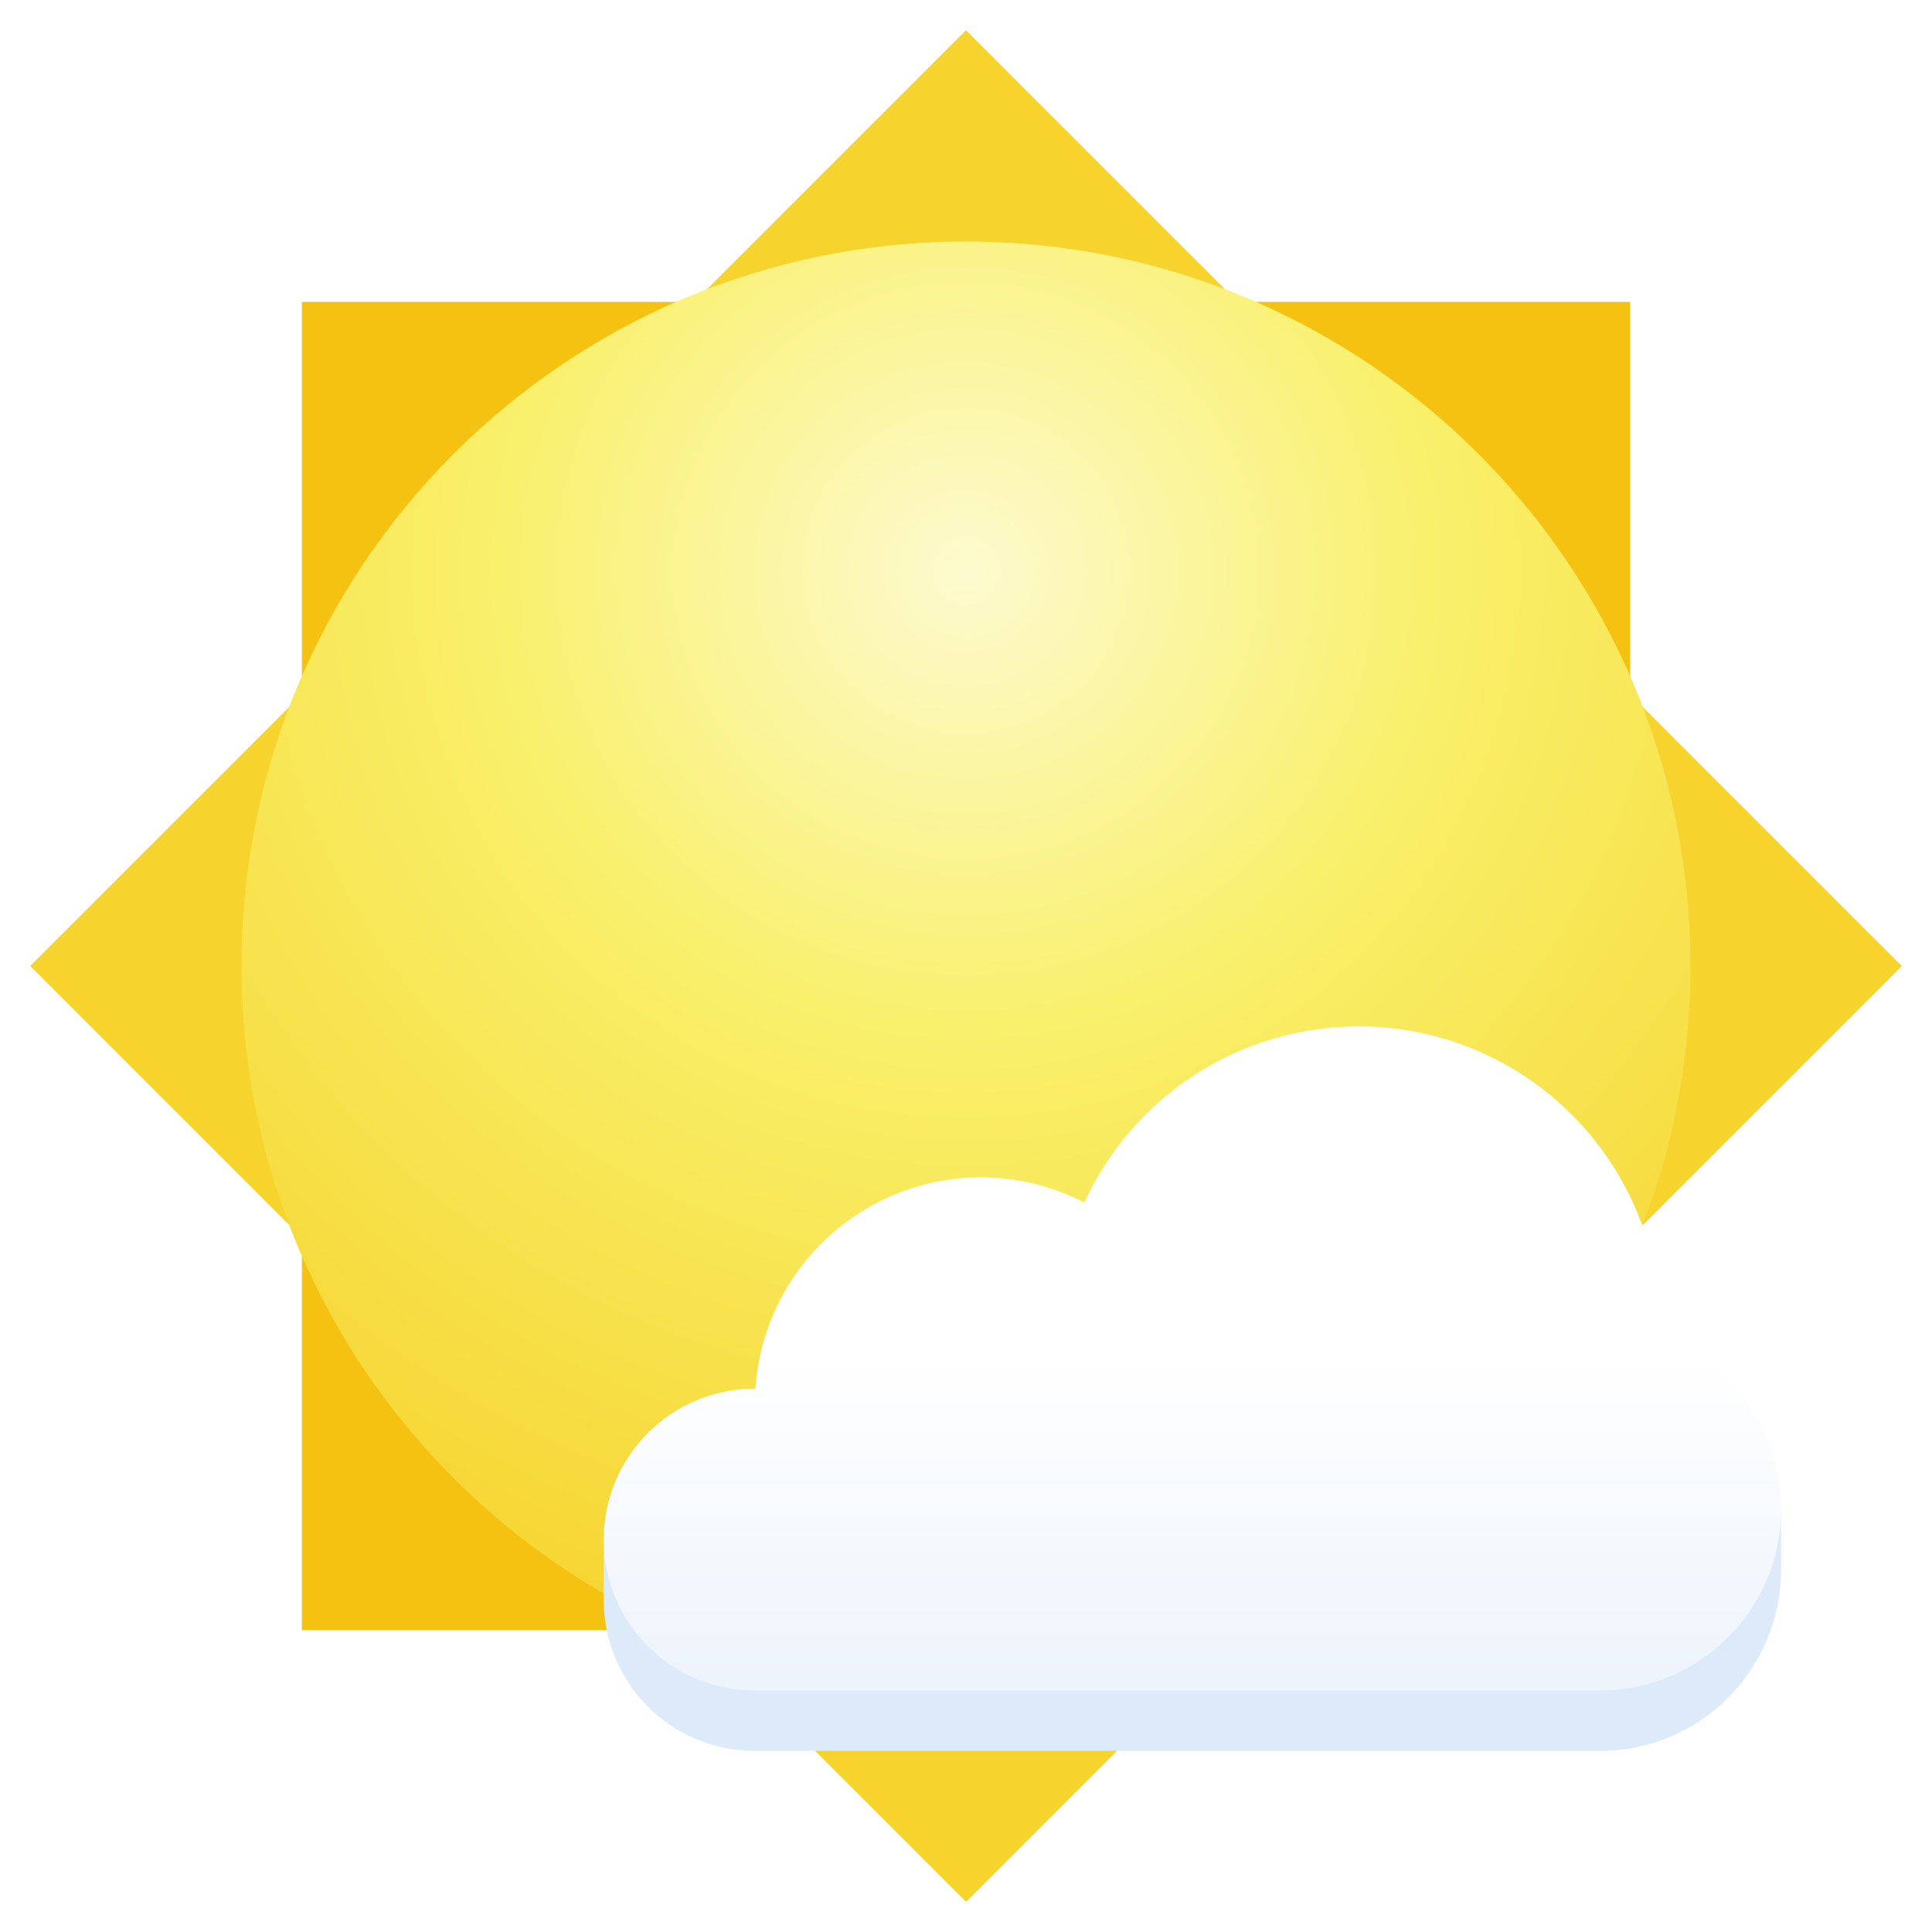
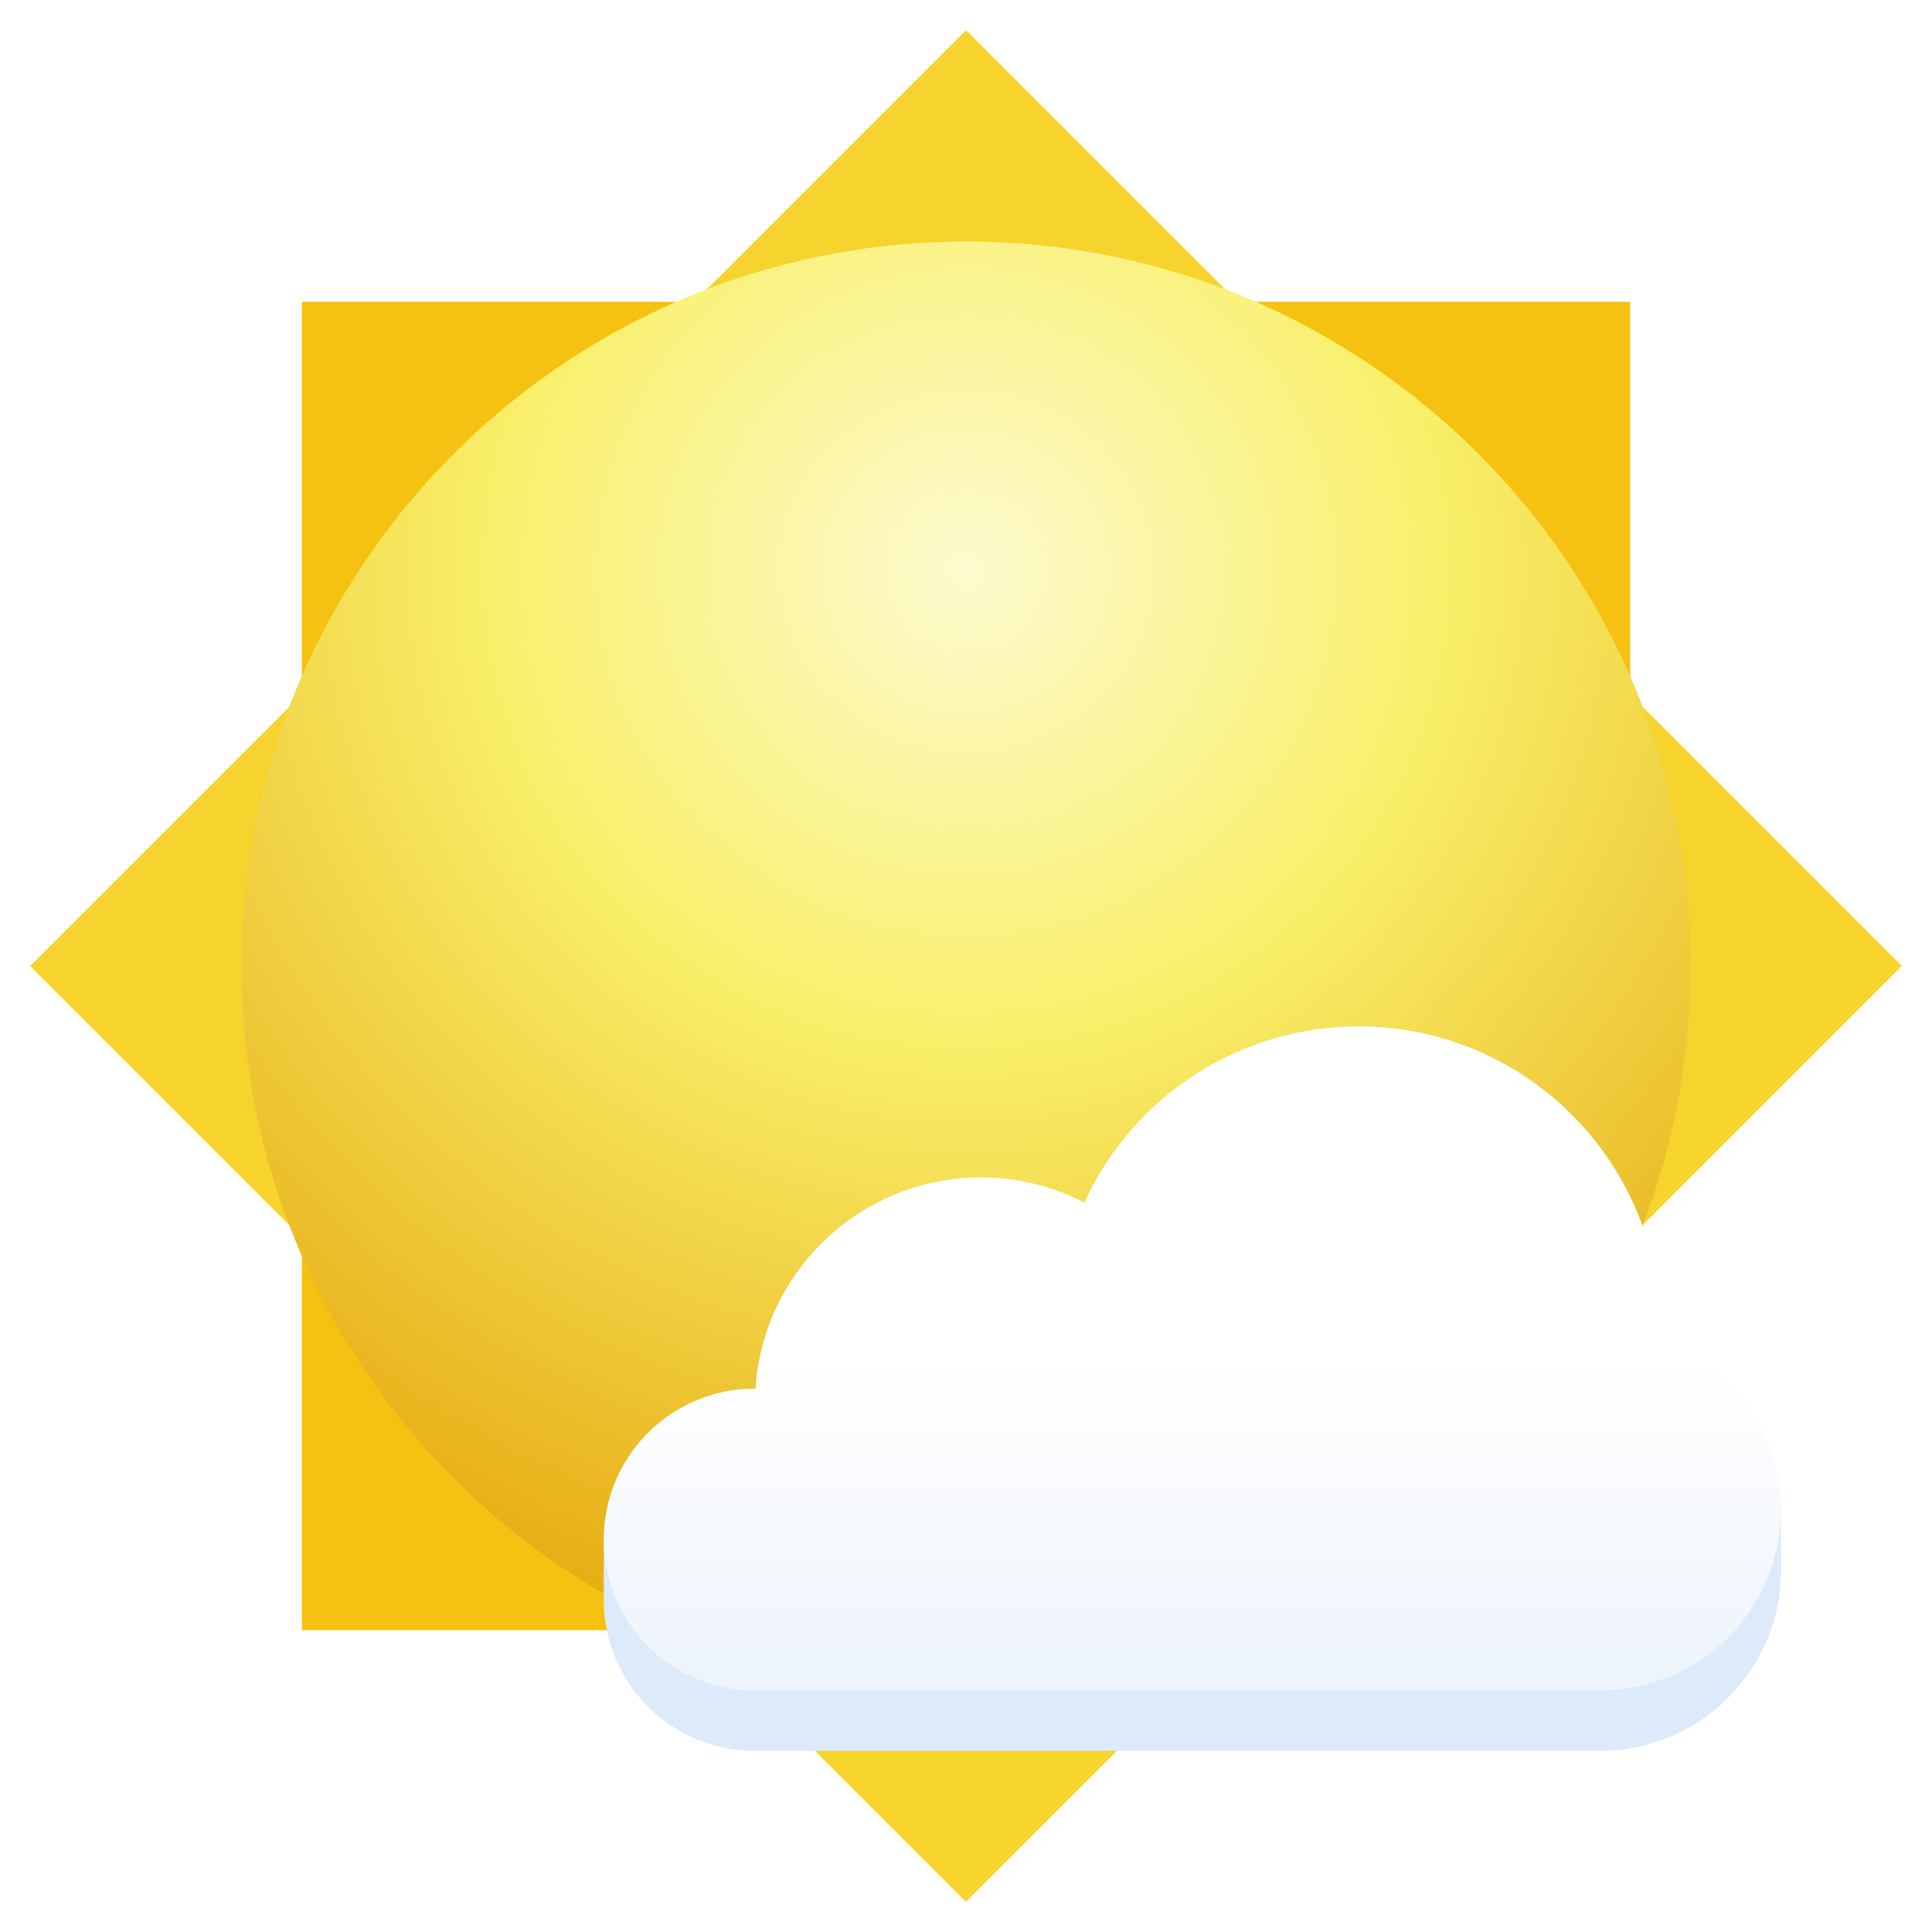
- <svg xmlns="http://www.w3.org/2000/svg" xmlns:xlink="http://www.w3.org/1999/xlink" width="128" height="128" id="svg11300" version="1.0" style="display:inline;enable-background:new" viewBox="0 0 128 128">
-   <defs id="defs3">
-     <linearGradient id="linearGradient963">
-       <stop style="stop-color:#eef4fc;stop-opacity:1" offset="0" id="stop959" />
-       <stop style="stop-color:#ffffff;stop-opacity:1" offset="1" id="stop961" />
-     </linearGradient>
-     <linearGradient id="linearGradient906">
-       <stop style="stop-color:#fdfacf;stop-opacity:1" offset="0" id="stop900" />
-       <stop id="stop902" offset="0.4" style="stop-color:#f9f06b;stop-opacity:1" />
-       <stop style="stop-color:#f6d32d;stop-opacity:1" offset="1" id="stop904" />
-     </linearGradient>
-     <radialGradient xlink:href="#linearGradient906" id="radialGradient927" gradientUnits="userSpaceOnUse" gradientTransform="matrix(0.3470054,0,0,0.3422335,-33.50647,42.51794)" cx="280.994" cy="488.848" fx="280.994" fy="488.848" r="224" />
-     <linearGradient xlink:href="#linearGradient963" id="linearGradient965" x1="85" y1="107.162" x2="85" y2="86" gradientUnits="userSpaceOnUse" gradientTransform="translate(-6,176)" />
-   </defs>
-   <g id="layer1" style="display:inline" transform="translate(0,-172)">
-     <g id="layer9" style="display:inline">
-       <rect y="192" x="20" height="88" width="88" id="rect915" style="display:inline;opacity:1;vector-effect:none;fill:#f5c211;fill-opacity:1;stroke:none;stroke-width:8;stroke-linecap:butt;stroke-linejoin:miter;stroke-miterlimit:4;stroke-dasharray:none;stroke-dashoffset:0;stroke-opacity:1;marker:none;marker-start:none;marker-mid:none;marker-end:none;paint-order:normal;enable-background:new" />
-       <rect transform="rotate(135)" y="-255.973" x="77.782" height="87.681" width="87.681" id="rect917" style="display:inline;opacity:1;vector-effect:none;fill:#f6d32d;fill-opacity:1;stroke:none;stroke-width:8;stroke-linecap:butt;stroke-linejoin:miter;stroke-miterlimit:4;stroke-dasharray:none;stroke-dashoffset:0;stroke-opacity:1;marker:none;marker-start:none;marker-mid:none;marker-end:none;paint-order:normal;enable-background:new" />
-       <ellipse cy="236" cx="64" id="circle921" style="display:inline;opacity:1;vector-effect:none;fill:url(#radialGradient927);fill-opacity:1;stroke:none;stroke-width:0.011px;stroke-linecap:butt;stroke-linejoin:miter;stroke-miterlimit:4;stroke-dasharray:none;stroke-dashoffset:0;stroke-opacity:1;marker:none;marker-start:none;marker-mid:none;marker-end:none;paint-order:normal;enable-background:new" rx="48" ry="48" />
-       <path style="display:inline;opacity:1;fill:#dceafa;fill-opacity:1;stroke:none;stroke-width:0.6;stroke-linecap:round;stroke-linejoin:round;stroke-miterlimit:4;stroke-dasharray:none;stroke-dashoffset:1;stroke-opacity:1;enable-background:new" d="m 90,244 c -7.812,0.009 -14.903,4.566 -18.158,11.668 C 69.726,254.577 67.38,254.005 65,254 57.109,254.009 50.576,260.129 50.051,268.002 50.034,268.001 50.017,268.001 50,268 c -4.1,0 -7.618,2.47 -9.162,6 H 40 v 4 c 0,5.523 4.477,10 10,10 h 56 a 12,12 0 0 0 12,-12 v -4 h -0.707 a 12,12 0 0 0 -7.328,-7.312 c 0.015,-0.229 0.028,-0.458 0.035,-0.688 0,-11.046 -8.954,-20 -20,-20 z" id="path1781-3" />
-       <path style="display:inline;opacity:1;fill:url(#linearGradient965);fill-opacity:1;stroke:none;stroke-width:0.6;stroke-linecap:round;stroke-linejoin:round;stroke-miterlimit:4;stroke-dasharray:none;stroke-dashoffset:1;stroke-opacity:1;enable-background:new" d="m 90,240 c -7.812,0.009 -14.903,4.566 -18.158,11.668 C 69.726,250.577 67.38,250.005 65,250 57.109,250.009 50.576,256.129 50.051,264.002 50.034,264.001 50.017,264.001 50,264 c -5.523,0 -10,4.477 -10,10 0,5.523 4.477,10 10,10 h 56 a 12,12 0 0 0 12,-12 12,12 0 0 0 -8.035,-11.312 c 0.015,-0.229 0.028,-0.458 0.035,-0.688 0,-11.046 -8.954,-20 -20,-20 z" id="path1781" />
-     </g>
-   </g>
+ <svg xmlns="http://www.w3.org/2000/svg" height="128px" viewBox="0 0 128 128" width="128px">
+   <radialGradient id="a" cx="280.994" cy="488.848" gradientTransform="matrix(0.347005 0 0 0.342234 -33.50647 -129.4821)" gradientUnits="userSpaceOnUse" r="224">
+     <stop offset="0" stop-color="#fdfacf" />
+     <stop offset="0.4" stop-color="#f9f06b" />
+     <stop offset="1" stop-color="#e5a50a" />
+   </radialGradient>
+   <linearGradient id="b" gradientUnits="userSpaceOnUse" x1="79" x2="79" y1="111.162" y2="90">
+     <stop offset="0" stop-color="#eef4fc" />
+     <stop offset="1" stop-color="#ffffff" />
+   </linearGradient>
+   <path d="m 20 20 h 88 v 88 h -88 z m 0 0" fill="#f5c211" />
+   <path d="m 126 64 l -62 62 l -62 -62 l 62 -62 z m 0 0" fill="#f6d32d" />
+   <path d="m 112 64 c 0 26.508 -21.492 48 -48 48 s -48 -21.492 -48 -48 s 21.492 -48 48 -48 s 48 21.492 48 48 z m 0 0" fill="url(#a)" />
+   <path d="m 90 72 c -7.812 0.008 -14.902 4.566 -18.156 11.668 c -2.117 -1.09 -4.465 -1.664 -6.844 -1.668 c -7.891 0.008 -14.426 6.129 -14.949 14 c -0.016 0 -0.035 0 -0.051 0 c -4.098 0 -7.617 2.469 -9.16 6 h -0.84 v 4 c 0 5.523 4.477 10 10 10 h 56 c 6.629 0 12 -5.371 12 -12 v -4 h -0.707 c -1.211 -3.422 -3.906 -6.109 -7.328 -7.312 c 0.016 -0.23 0.027 -0.457 0.035 -0.688 c 0 -11.047 -8.953 -20 -20 -20 z m 0 0" fill="#dceafa" />
+   <path d="m 90 68 c -7.812 0.008 -14.902 4.566 -18.156 11.668 c -2.117 -1.09 -4.465 -1.664 -6.844 -1.668 c -7.891 0.008 -14.426 6.129 -14.949 14 c -0.016 0 -0.035 0 -0.051 0 c -5.523 0 -10 4.477 -10 10 s 4.477 10 10 10 h 56 c 6.629 0 12 -5.371 12 -12 c -0.004 -5.094 -3.227 -9.629 -8.035 -11.312 c 0.016 -0.23 0.027 -0.457 0.035 -0.688 c 0 -11.047 -8.953 -20 -20 -20 z m 0 0" fill="url(#b)" />
</svg>
